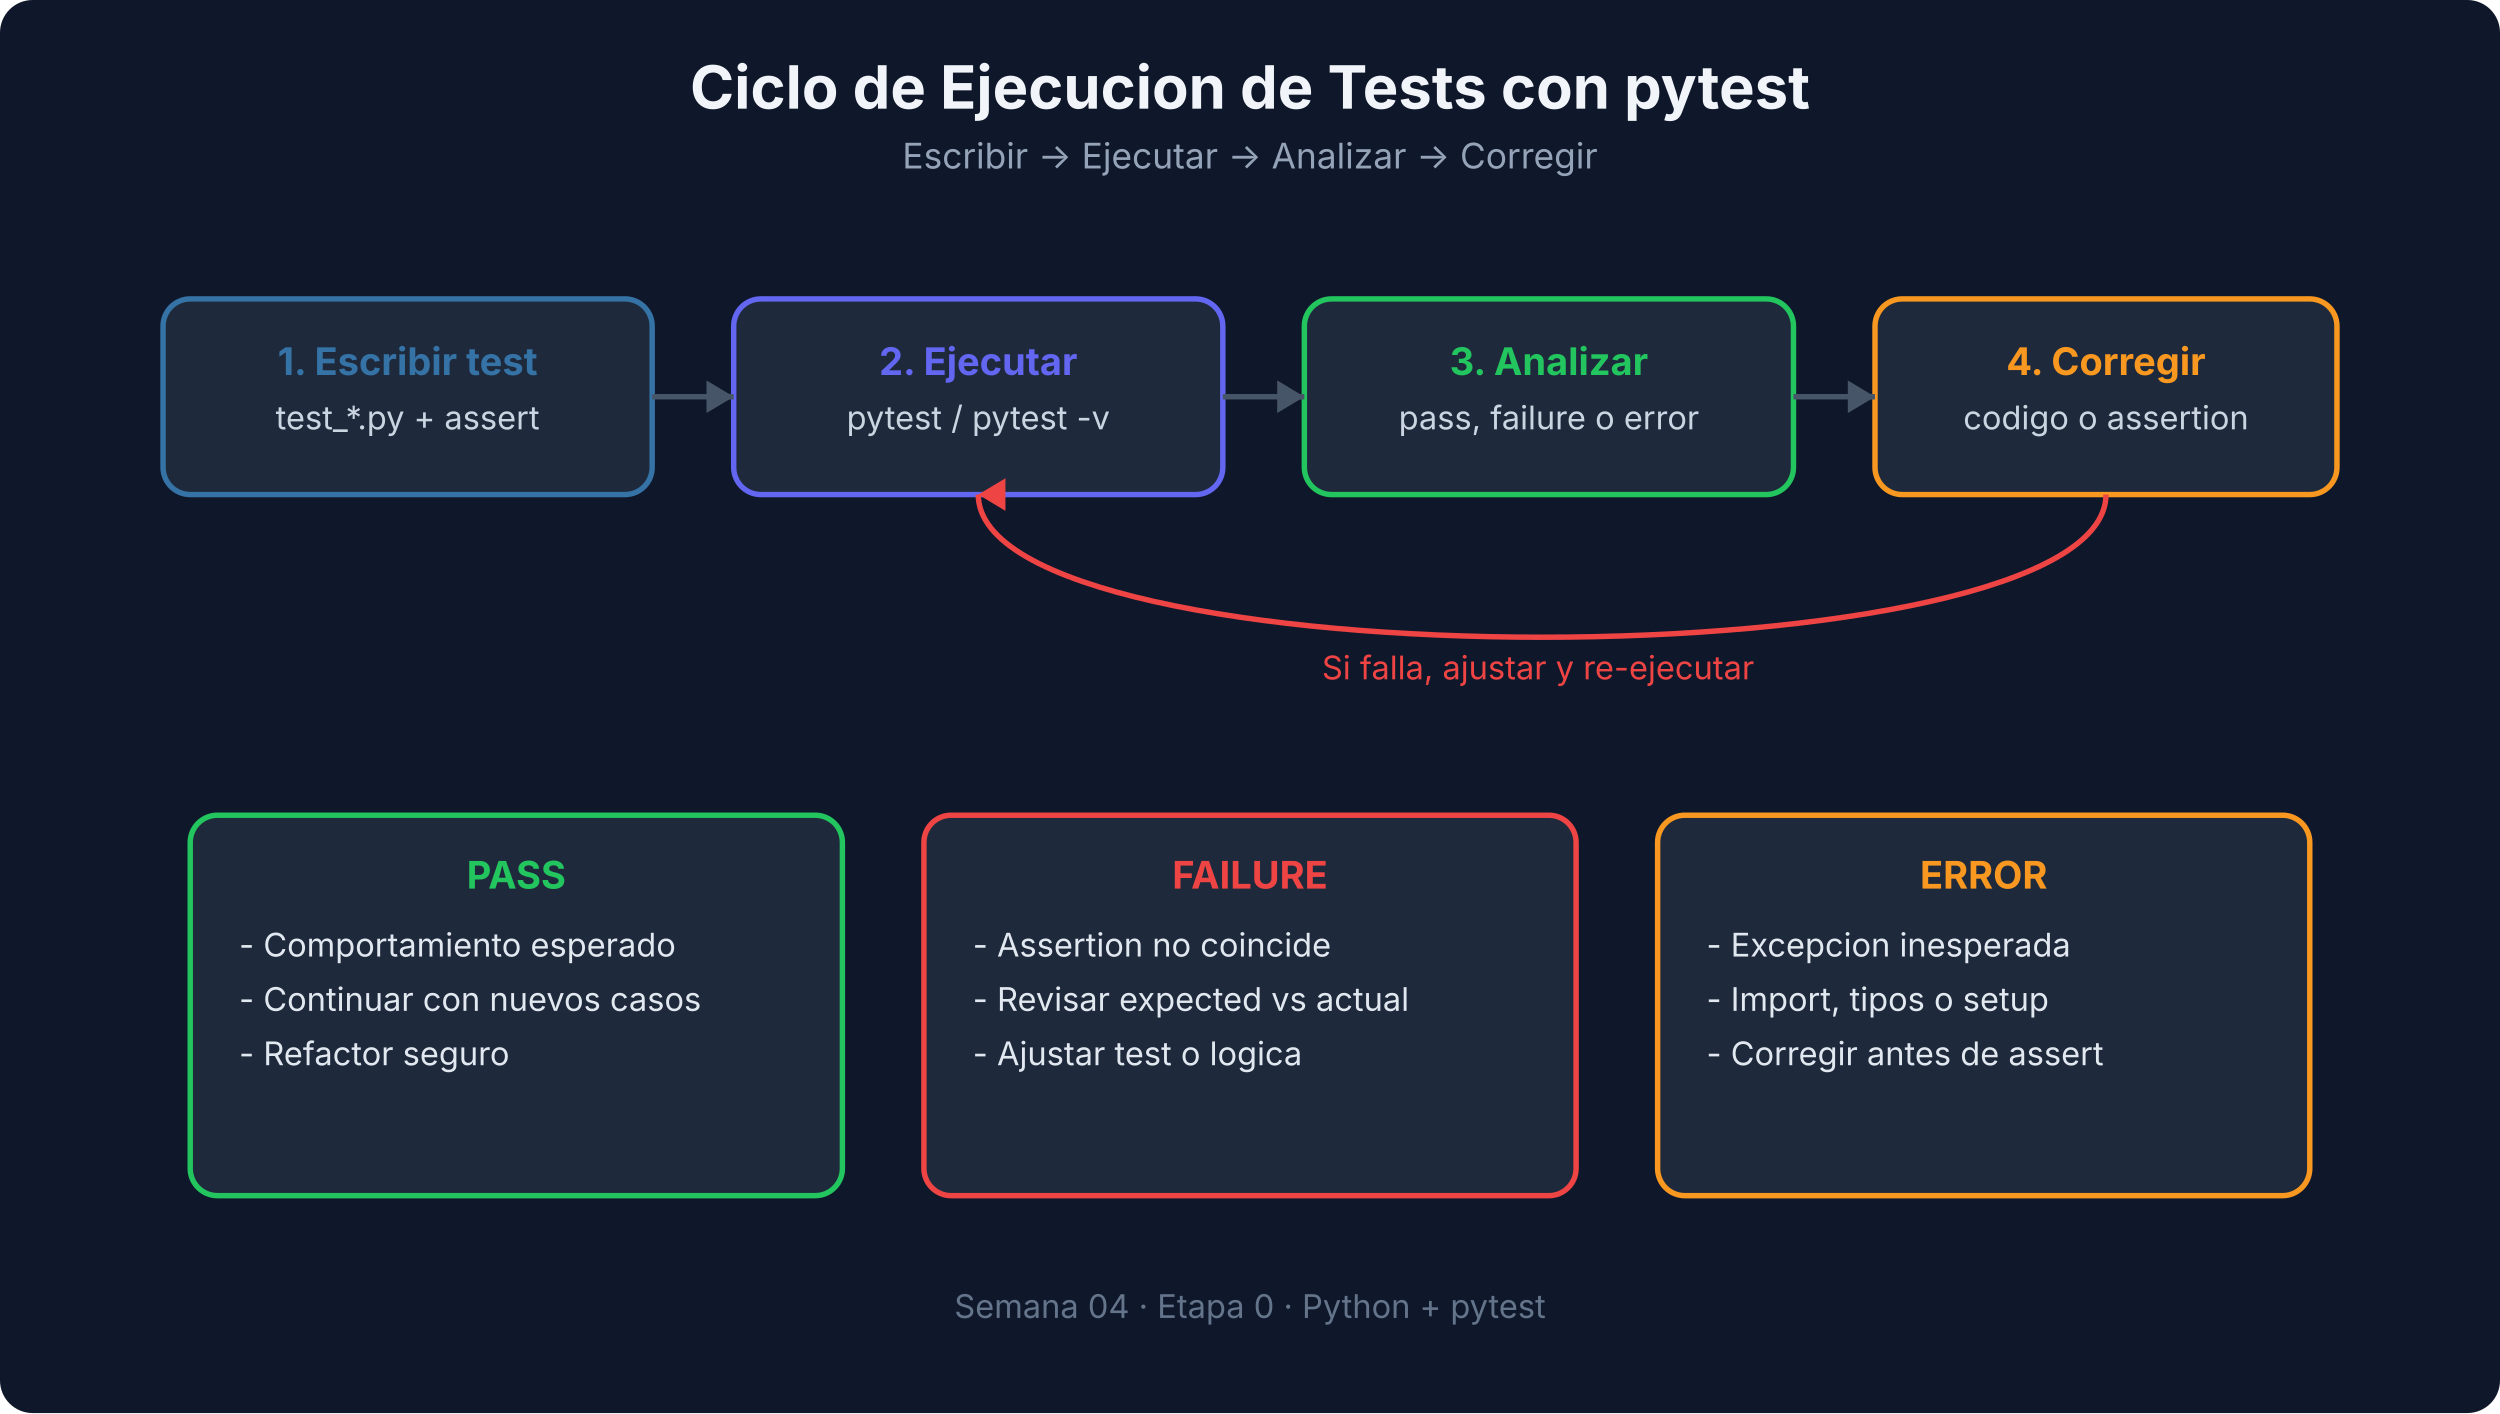
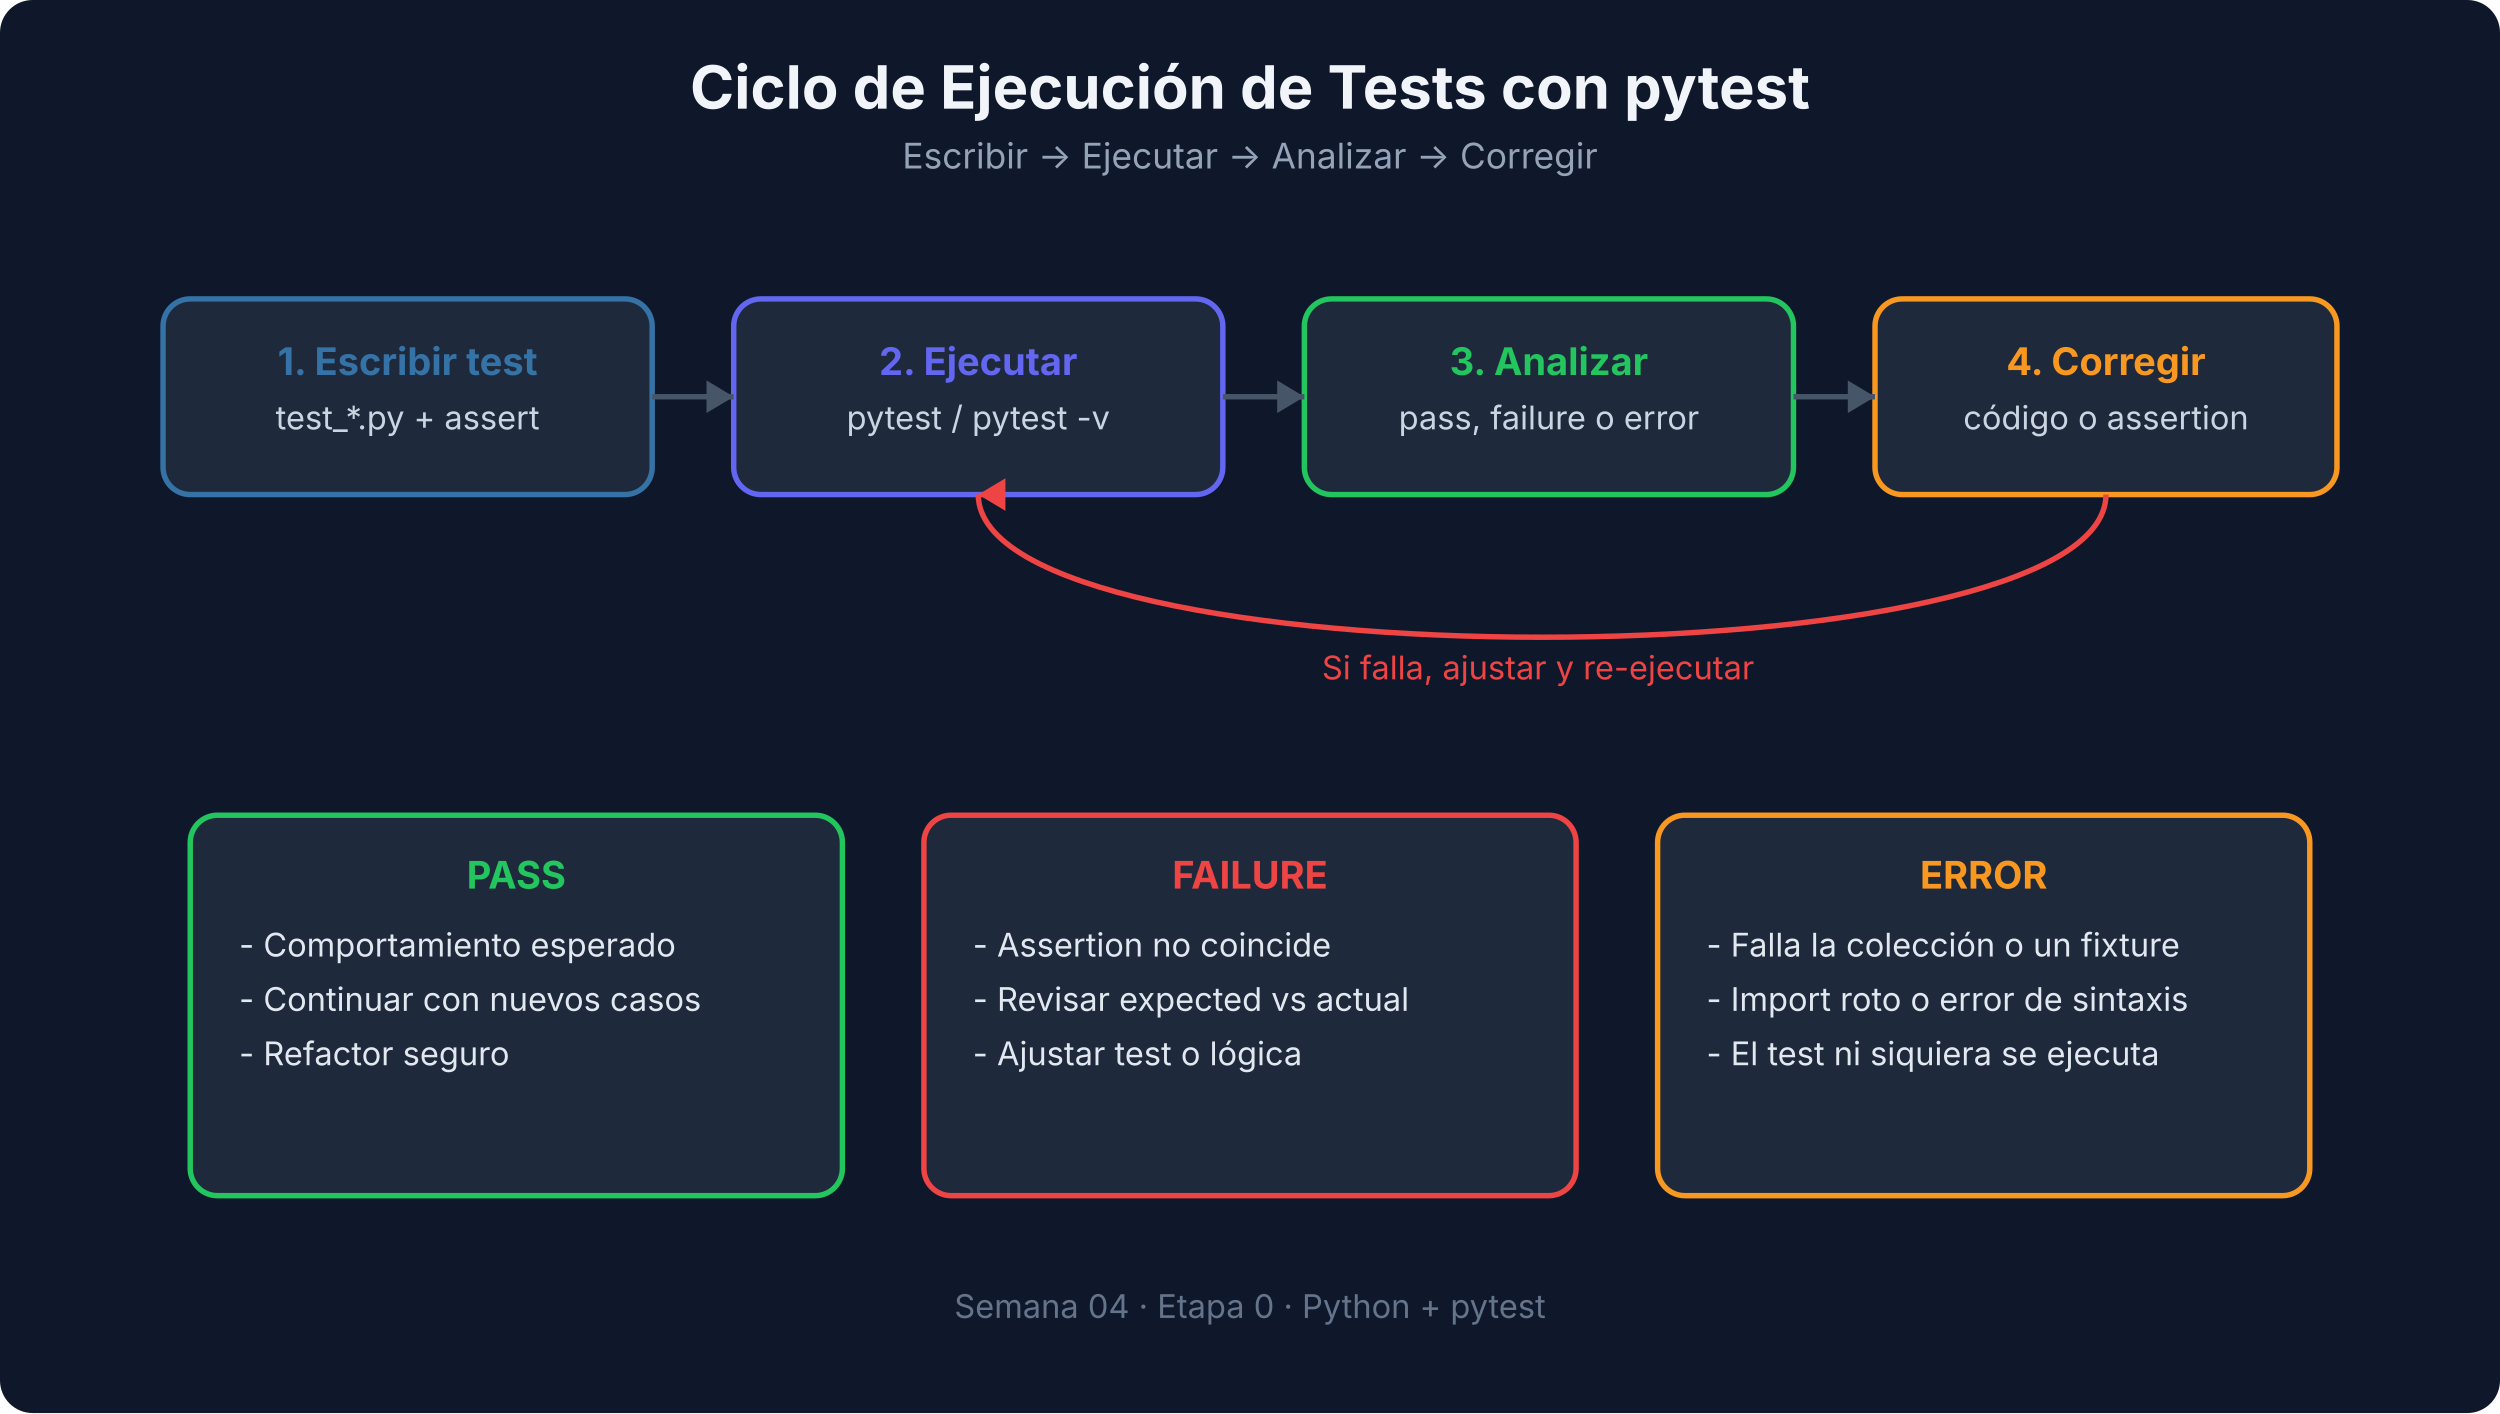
<svg xmlns="http://www.w3.org/2000/svg" viewBox="0 0 920 520" width="920" height="520" font-family="system-ui, -apple-system, sans-serif">
  <rect width="920" height="520" fill="#0f172a" rx="12" />
-   <text x="460" y="40" text-anchor="middle" font-size="22" font-weight="700" fill="#f1f5f9">Ciclo de Ejecucion de Tests con pytest</text>
+   <text x="460" y="40" text-anchor="middle" font-size="22" font-weight="700" fill="#f1f5f9">Ciclo de Ejecución de Tests con pytest</text>
  <text x="460" y="62" text-anchor="middle" font-size="13" fill="#94a3b8">Escribir -&gt; Ejecutar -&gt; Analizar -&gt; Corregir</text>
  <rect x="60" y="110" width="180" height="72" rx="10" fill="#1e293b" stroke="#3572A5" stroke-width="2" />
  <text x="150" y="138" text-anchor="middle" font-size="14" fill="#3572A5" font-weight="700">1. Escribir test</text>
  <text x="150" y="158" text-anchor="middle" font-size="12" fill="#cbd5e1">test_*.py + assert</text>
  <rect x="270" y="110" width="180" height="72" rx="10" fill="#1e293b" stroke="#6366f1" stroke-width="2" />
  <text x="360" y="138" text-anchor="middle" font-size="14" fill="#6366f1" font-weight="700">2. Ejecutar</text>
  <text x="360" y="158" text-anchor="middle" font-size="12" fill="#cbd5e1">pytest / pytest -v</text>
  <rect x="480" y="110" width="180" height="72" rx="10" fill="#1e293b" stroke="#22c55e" stroke-width="2" />
  <text x="570" y="138" text-anchor="middle" font-size="14" fill="#22c55e" font-weight="700">3. Analizar</text>
  <text x="570" y="158" text-anchor="middle" font-size="12" fill="#cbd5e1">pass, failure o error</text>
  <rect x="690" y="110" width="170" height="72" rx="10" fill="#1e293b" stroke="#F89820" stroke-width="2" />
  <text x="775" y="138" text-anchor="middle" font-size="14" fill="#F89820" font-weight="700">4. Corregir</text>
-   <text x="775" y="158" text-anchor="middle" font-size="12" fill="#cbd5e1">codigo o assertion</text>
+   <text x="775" y="158" text-anchor="middle" font-size="12" fill="#cbd5e1">código o assertion</text>
  <line x1="240" y1="146" x2="270" y2="146" stroke="#475569" stroke-width="2" />
  <polygon points="270,146 260,140 260,152" fill="#475569" />
  <line x1="450" y1="146" x2="480" y2="146" stroke="#475569" stroke-width="2" />
  <polygon points="480,146 470,140 470,152" fill="#475569" />
  <line x1="660" y1="146" x2="690" y2="146" stroke="#475569" stroke-width="2" />
  <polygon points="690,146 680,140 680,152" fill="#475569" />
  <path d="M775 182 C775 252 360 252 360 182" fill="none" stroke="#ef4444" stroke-width="2" />
  <polygon points="360,182 370,176 370,188" fill="#ef4444" />
  <text x="566" y="250" text-anchor="middle" font-size="12" fill="#ef4444">Si falla, ajustar y re-ejecutar</text>
  <rect x="70" y="300" width="240" height="140" rx="10" fill="#1e293b" stroke="#22c55e" stroke-width="2" />
  <text x="190" y="327" text-anchor="middle" font-size="14" fill="#22c55e" font-weight="700">PASS</text>
  <text x="88" y="352" font-size="12" fill="#e2e8f0">- Comportamiento esperado</text>
  <text x="88" y="372" font-size="12" fill="#e2e8f0">- Continuar con nuevos casos</text>
  <text x="88" y="392" font-size="12" fill="#e2e8f0">- Refactor seguro</text>
  <rect x="340" y="300" width="240" height="140" rx="10" fill="#1e293b" stroke="#ef4444" stroke-width="2" />
  <text x="460" y="327" text-anchor="middle" font-size="14" fill="#ef4444" font-weight="700">FAILURE</text>
  <text x="358" y="352" font-size="12" fill="#e2e8f0">- Assertion no coincide</text>
  <text x="358" y="372" font-size="12" fill="#e2e8f0">- Revisar expected vs actual</text>
-   <text x="358" y="392" font-size="12" fill="#e2e8f0">- Ajustar test o logica</text>
+   <text x="358" y="392" font-size="12" fill="#e2e8f0">- Ajustar test o lógica</text>
  <rect x="610" y="300" width="240" height="140" rx="10" fill="#1e293b" stroke="#F89820" stroke-width="2" />
  <text x="730" y="327" text-anchor="middle" font-size="14" fill="#F89820" font-weight="700">ERROR</text>
-   <text x="628" y="352" font-size="12" fill="#e2e8f0">- Excepcion inesperada</text>
-   <text x="628" y="372" font-size="12" fill="#e2e8f0">- Import, tipos o setup</text>
-   <text x="628" y="392" font-size="12" fill="#e2e8f0">- Corregir antes de assert</text>
+   <text x="628" y="352" font-size="12" fill="#e2e8f0">- Falla la colección o un fixture</text>
+   <text x="628" y="372" font-size="12" fill="#e2e8f0">- Import roto o error de sintaxis</text>
+   <text x="628" y="392" font-size="12" fill="#e2e8f0">- El test ni siquiera se ejecuta</text>
  <text x="460" y="485" text-anchor="middle" font-size="12" fill="#64748b">Semana 04 · Etapa 0 · Python + pytest</text>
</svg>
